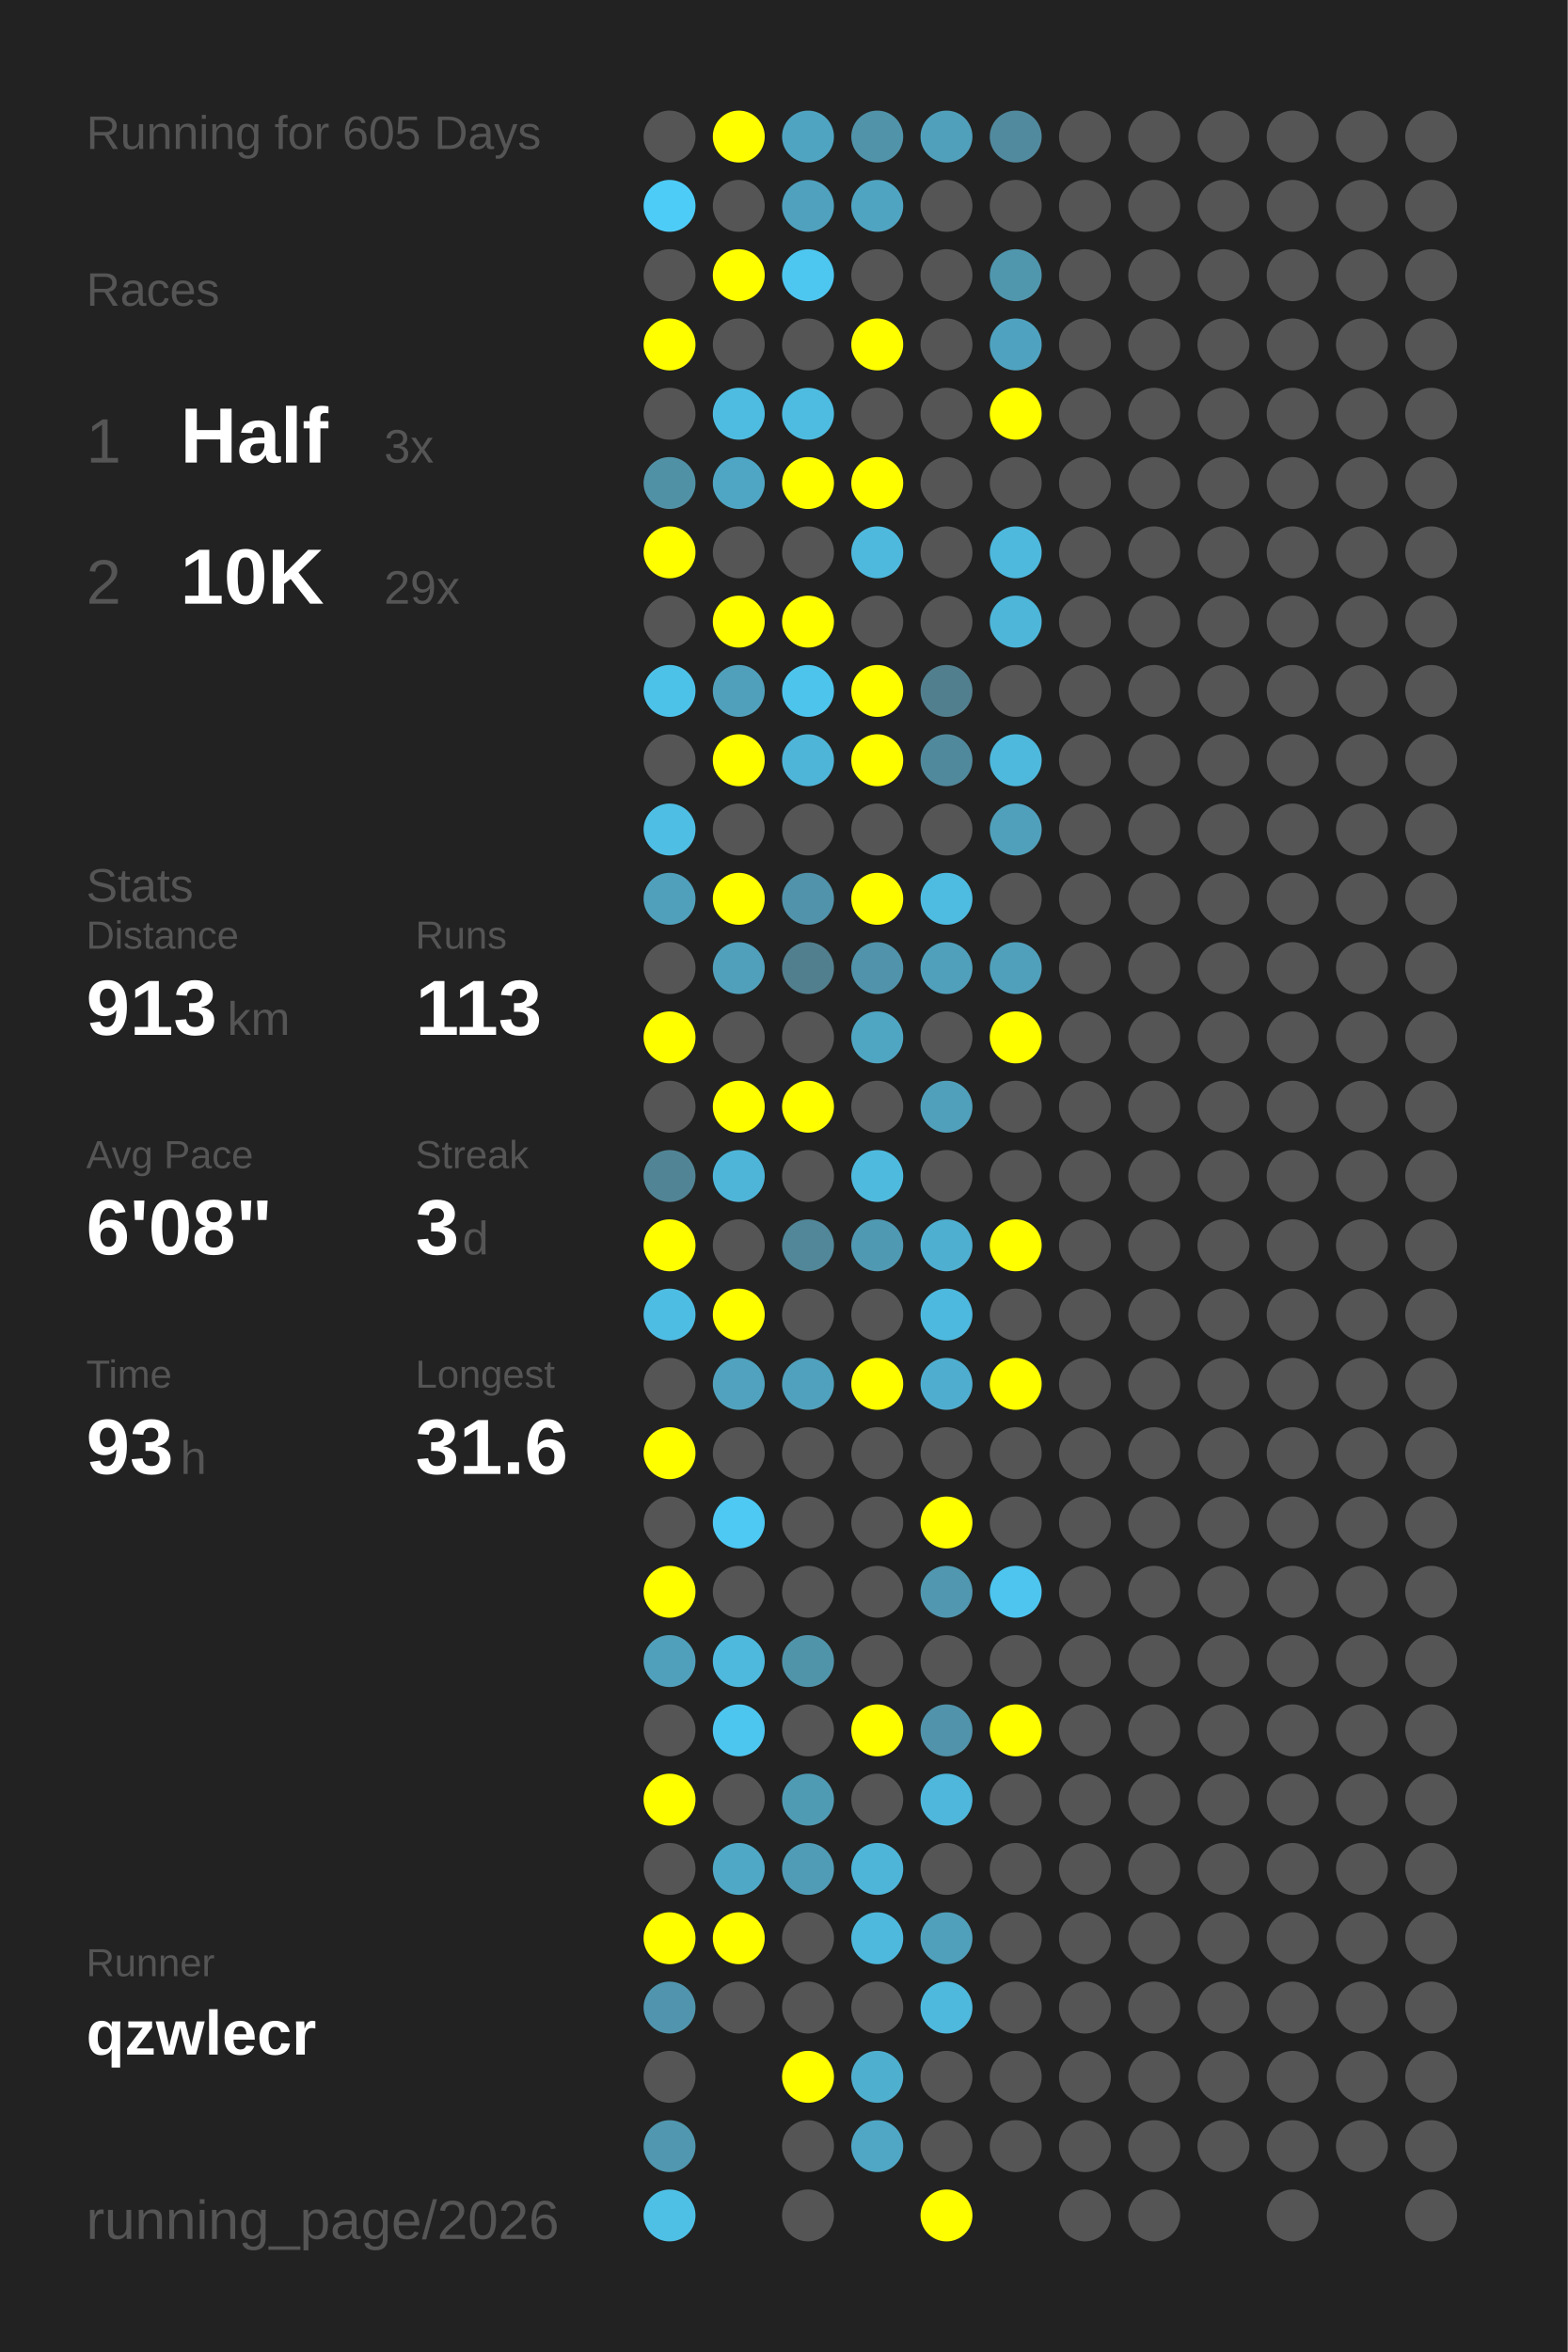
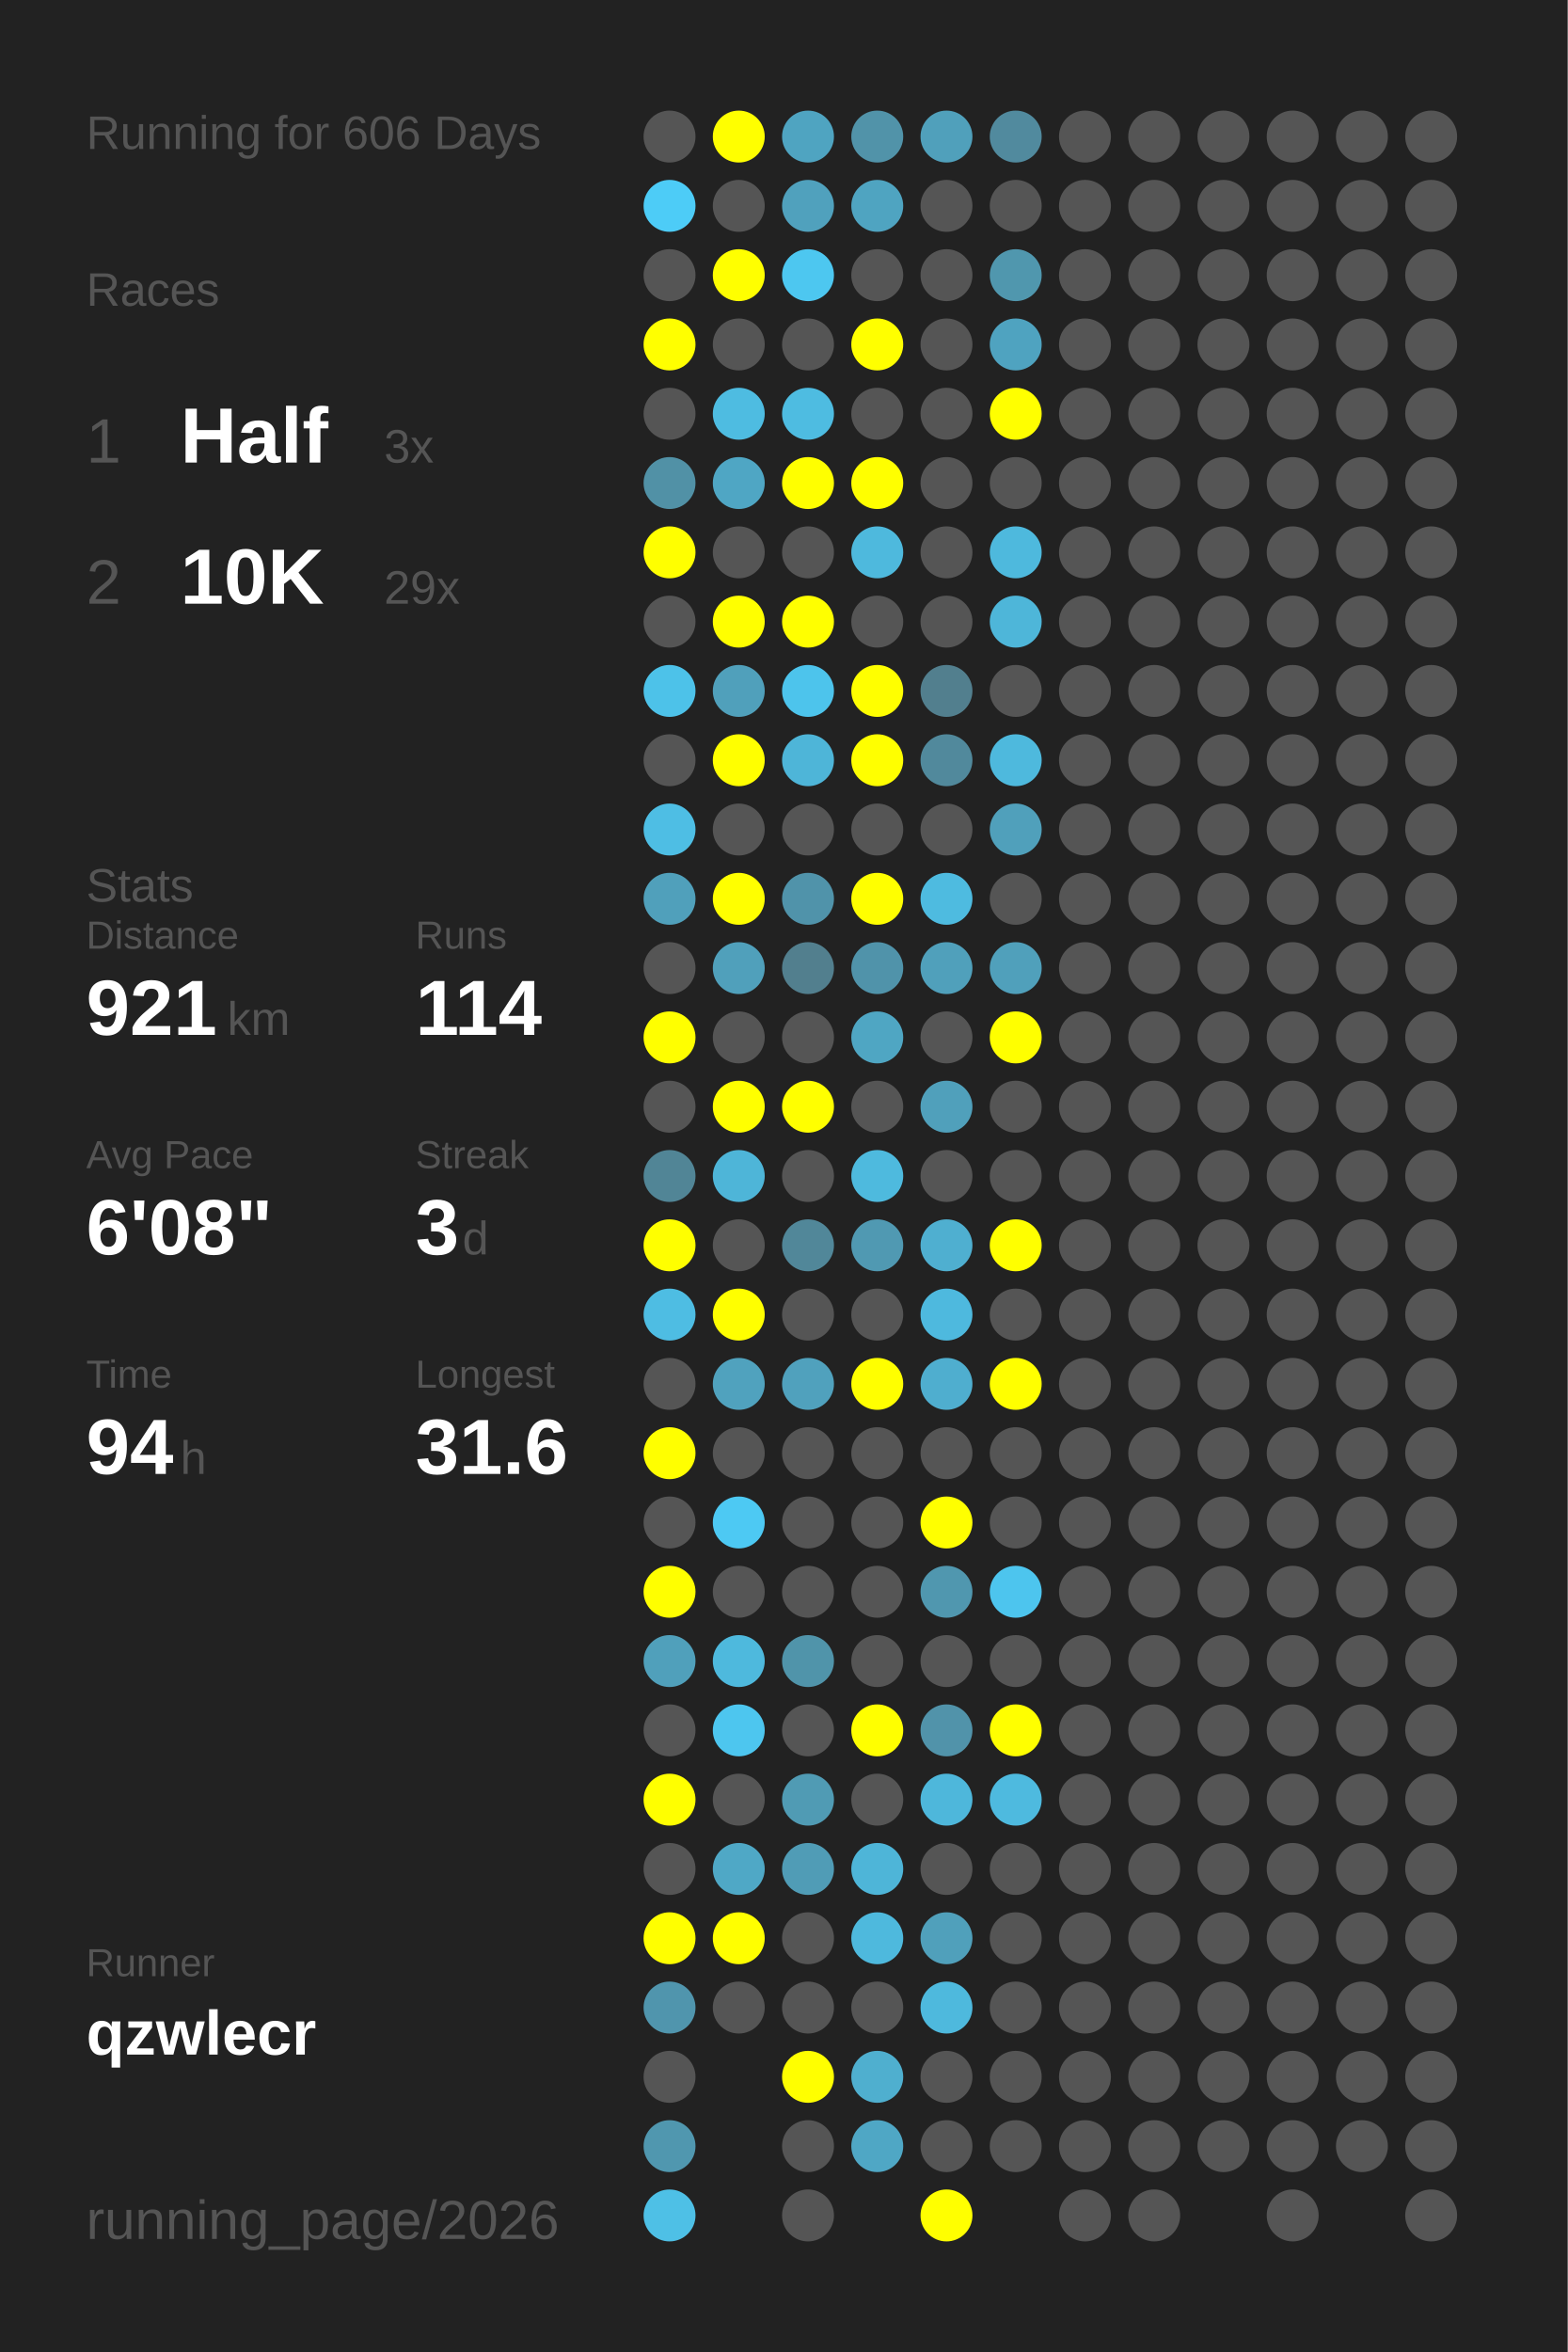
<svg xmlns="http://www.w3.org/2000/svg" baseProfile="full" height="300mm" version="1.1" viewBox="0,0,200,300" width="200mm">
  <defs />
  <rect fill="#222222" height="300" width="200" x="0" y="0" />
-   <text fill="#555555" style="font-size:6px; font-family:Arial;" x="11" y="19">Running for 605 Days</text>
+   <text fill="#555555" style="font-size:6px; font-family:Arial;" x="11" y="19">Running for 606 Days</text>
  <text fill="#555555" style="font-size:6px; font-family:Arial;" x="11" y="39">Races</text>
  <text fill="#555555" style="font-size:8px; font-family:Arial;" x="11" y="59">1</text>
  <text fill="#FFFFFF" style="font-size:10px; font-family:Arial; font-weight:bold;" x="23" y="59">Half</text>
  <text fill="#555555" style="font-size:6px; font-family:Arial;" x="49" y="59">3x</text>
  <text fill="#555555" style="font-size:8px; font-family:Arial;" x="11" y="77">2</text>
  <text fill="#FFFFFF" style="font-size:10px; font-family:Arial; font-weight:bold;" x="23" y="77">10K</text>
  <text fill="#555555" style="font-size:6px; font-family:Arial;" x="49" y="77">29x</text>
  <text fill="#555555" style="font-size:6px; font-family:Arial;" x="11" y="115">Stats</text>
  <text fill="#555555" style="font-size:5px; font-family:Arial;" x="11" y="121">Distance</text>
-   <text fill="#FFFFFF" style="font-size:10px; font-family:Arial; font-weight:bold;" x="11" y="132">913</text>
+   <text fill="#FFFFFF" style="font-size:10px; font-family:Arial; font-weight:bold;" x="11" y="132">921</text>
  <text fill="#555555" style="font-size:6px; font-family:Arial;" x="29" y="132">km</text>
  <text fill="#555555" style="font-size:5px; font-family:Arial;" x="53" y="121">Runs</text>
-   <text fill="#FFFFFF" style="font-size:10px; font-family:Arial; font-weight:bold;" x="53" y="132">113</text>
+   <text fill="#FFFFFF" style="font-size:10px; font-family:Arial; font-weight:bold;" x="53" y="132">114</text>
  <text fill="#555555" style="font-size:5px; font-family:Arial;" x="11" y="149">Avg Pace</text>
  <text fill="#FFFFFF" style="font-size:10px; font-family:Arial; font-weight:bold;" x="11" y="160">6'08"</text>
  <text fill="#555555" style="font-size:5px; font-family:Arial;" x="53" y="149">Streak</text>
  <text fill="#FFFFFF" style="font-size:10px; font-family:Arial; font-weight:bold;" x="53" y="160">3</text>
  <text fill="#555555" style="font-size:6px; font-family:Arial;" x="59" y="160">d</text>
  <text fill="#555555" style="font-size:5px; font-family:Arial;" x="11" y="177">Time</text>
-   <text fill="#FFFFFF" style="font-size:10px; font-family:Arial; font-weight:bold;" x="11" y="188">93</text>
+   <text fill="#FFFFFF" style="font-size:10px; font-family:Arial; font-weight:bold;" x="11" y="188">94</text>
  <text fill="#555555" style="font-size:6px; font-family:Arial;" x="23" y="188">h</text>
  <text fill="#555555" style="font-size:5px; font-family:Arial;" x="53" y="177">Longest</text>
  <text fill="#FFFFFF" style="font-size:10px; font-family:Arial; font-weight:bold;" x="53" y="188">31.6</text>
  <text fill="#555555" style="font-size:5px; font-family:Arial;" x="11" y="252.065">Runner</text>
  <text fill="#FFFFFF" style="font-size:8px; font-family:Arial; font-weight:bold;" x="11" y="262.065">qzwlecr</text>
  <text fill="#555555" style="font-size:7px; font-family:Arial;" x="11" y="285.581">running_page/2026</text>
  <circle cx="85.417" cy="17.419" fill="#555555" r="3.312" />
  <circle cx="85.417" cy="26.258" fill="#4dccf7" r="3.312" />
  <circle cx="85.417" cy="35.097" fill="#555555" r="3.312" />
  <circle cx="85.417" cy="43.935" fill="#FFFF00" r="3.312" />
  <circle cx="85.417" cy="52.774" fill="#555555" r="3.312" />
  <circle cx="85.417" cy="61.613" fill="#5191a6" r="3.312" />
  <circle cx="85.417" cy="70.452" fill="#FFFF00" r="3.312" />
  <circle cx="85.417" cy="79.29" fill="#555555" r="3.312" />
  <circle cx="85.417" cy="88.129" fill="#4dc2e9" r="3.312" />
  <circle cx="85.417" cy="96.968" fill="#555555" r="3.312" />
  <circle cx="85.417" cy="105.806" fill="#4ebee4" r="3.312" />
  <circle cx="85.417" cy="114.645" fill="#50a0bb" r="3.312" />
  <circle cx="85.417" cy="123.484" fill="#555555" r="3.312" />
  <circle cx="85.417" cy="132.323" fill="#FFFF00" r="3.312" />
  <circle cx="85.417" cy="141.161" fill="#555555" r="3.312" />
  <circle cx="85.417" cy="150" fill="#518596" r="3.312" />
  <circle cx="85.417" cy="158.839" fill="#FFFF00" r="3.312" />
  <circle cx="85.417" cy="167.677" fill="#4ebde3" r="3.312" />
  <circle cx="85.417" cy="176.516" fill="#555555" r="3.312" />
  <circle cx="85.417" cy="185.355" fill="#FFFF00" r="3.312" />
  <circle cx="85.417" cy="194.194" fill="#555555" r="3.312" />
  <circle cx="85.417" cy="203.032" fill="#FFFF00" r="3.312" />
  <circle cx="85.417" cy="211.871" fill="#50a0bb" r="3.312" />
  <circle cx="85.417" cy="220.71" fill="#555555" r="3.312" />
  <circle cx="85.417" cy="229.548" fill="#FFFF00" r="3.312" />
  <circle cx="85.417" cy="238.387" fill="#555555" r="3.312" />
  <circle cx="85.417" cy="247.226" fill="#FFFF00" r="3.312" />
  <circle cx="85.417" cy="256.065" fill="#5095ad" r="3.312" />
  <circle cx="85.417" cy="264.903" fill="#555555" r="3.312" />
  <circle cx="85.417" cy="273.742" fill="#5097af" r="3.312" />
  <circle cx="85.417" cy="282.581" fill="#4ec0e6" r="3.312" />
  <circle cx="94.25" cy="17.419" fill="#FFFF00" r="3.312" />
  <circle cx="94.25" cy="26.258" fill="#555555" r="3.312" />
  <circle cx="94.25" cy="35.097" fill="#FFFF00" r="3.312" />
  <circle cx="94.25" cy="43.935" fill="#555555" r="3.312" />
  <circle cx="94.25" cy="52.774" fill="#4ebce1" r="3.312" />
  <circle cx="94.25" cy="61.613" fill="#4fa6c4" r="3.312" />
  <circle cx="94.25" cy="70.452" fill="#555555" r="3.312" />
  <circle cx="94.25" cy="79.29" fill="#FFFF00" r="3.312" />
  <circle cx="94.25" cy="88.129" fill="#50a0bb" r="3.312" />
  <circle cx="94.25" cy="96.968" fill="#FFFF00" r="3.312" />
  <circle cx="94.25" cy="105.806" fill="#555555" r="3.312" />
  <circle cx="94.25" cy="114.645" fill="#FFFF00" r="3.312" />
  <circle cx="94.25" cy="123.484" fill="#50a0bb" r="3.312" />
  <circle cx="94.25" cy="132.323" fill="#555555" r="3.312" />
  <circle cx="94.25" cy="141.161" fill="#FFFF00" r="3.312" />
  <circle cx="94.25" cy="150" fill="#4eb5d8" r="3.312" />
  <circle cx="94.25" cy="158.839" fill="#555555" r="3.312" />
  <circle cx="94.25" cy="167.677" fill="#FFFF00" r="3.312" />
  <circle cx="94.25" cy="176.516" fill="#50a2be" r="3.312" />
  <circle cx="94.25" cy="185.355" fill="#555555" r="3.312" />
  <circle cx="94.25" cy="194.194" fill="#4dc9f3" r="3.312" />
  <circle cx="94.25" cy="203.032" fill="#555555" r="3.312" />
  <circle cx="94.25" cy="211.871" fill="#4eb9dd" r="3.312" />
  <circle cx="94.25" cy="220.71" fill="#4dc6ef" r="3.312" />
  <circle cx="94.25" cy="229.548" fill="#555555" r="3.312" />
  <circle cx="94.25" cy="238.387" fill="#4fa8c6" r="3.312" />
  <circle cx="94.25" cy="247.226" fill="#FFFF00" r="3.312" />
  <circle cx="94.25" cy="256.065" fill="#555555" r="3.312" />
  <circle cx="103.083" cy="17.419" fill="#4fa4c1" r="3.312" />
  <circle cx="103.083" cy="26.258" fill="#50a1bd" r="3.312" />
  <circle cx="103.083" cy="35.097" fill="#4dc7f0" r="3.312" />
  <circle cx="103.083" cy="43.935" fill="#555555" r="3.312" />
  <circle cx="103.083" cy="52.774" fill="#4ebce1" r="3.312" />
  <circle cx="103.083" cy="61.613" fill="#FFFF00" r="3.312" />
  <circle cx="103.083" cy="70.452" fill="#555555" r="3.312" />
  <circle cx="103.083" cy="79.29" fill="#FFFF00" r="3.312" />
  <circle cx="103.083" cy="88.129" fill="#4dc4ec" r="3.312" />
  <circle cx="103.083" cy="96.968" fill="#4eb5d8" r="3.312" />
  <circle cx="103.083" cy="105.806" fill="#555555" r="3.312" />
  <circle cx="103.083" cy="114.645" fill="#5093aa" r="3.312" />
  <circle cx="103.083" cy="123.484" fill="#527f8e" r="3.312" />
  <circle cx="103.083" cy="132.323" fill="#555555" r="3.312" />
  <circle cx="103.083" cy="141.161" fill="#FFFF00" r="3.312" />
  <circle cx="103.083" cy="150" fill="#555555" r="3.312" />
  <circle cx="103.083" cy="158.839" fill="#518799" r="3.312" />
  <circle cx="103.083" cy="167.677" fill="#555555" r="3.312" />
  <circle cx="103.083" cy="176.516" fill="#50a1bd" r="3.312" />
  <circle cx="103.083" cy="185.355" fill="#555555" r="3.312" />
  <circle cx="103.083" cy="194.194" fill="#555555" r="3.312" />
  <circle cx="103.083" cy="203.032" fill="#555555" r="3.312" />
  <circle cx="103.083" cy="211.871" fill="#5094aa" r="3.312" />
  <circle cx="103.083" cy="220.71" fill="#555555" r="3.312" />
  <circle cx="103.083" cy="229.548" fill="#509bb4" r="3.312" />
  <circle cx="103.083" cy="238.387" fill="#509cb6" r="3.312" />
  <circle cx="103.083" cy="247.226" fill="#555555" r="3.312" />
  <circle cx="103.083" cy="256.065" fill="#555555" r="3.312" />
  <circle cx="103.083" cy="264.903" fill="#FFFF00" r="3.312" />
  <circle cx="103.083" cy="273.742" fill="#555555" r="3.312" />
  <circle cx="103.083" cy="282.581" fill="#555555" r="3.312" />
  <circle cx="111.917" cy="17.419" fill="#5193a9" r="3.312" />
  <circle cx="111.917" cy="26.258" fill="#4fa4c1" r="3.312" />
  <circle cx="111.917" cy="35.097" fill="#555555" r="3.312" />
  <circle cx="111.917" cy="43.935" fill="#FFFF00" r="3.312" />
  <circle cx="111.917" cy="52.774" fill="#555555" r="3.312" />
  <circle cx="111.917" cy="61.613" fill="#FFFF00" r="3.312" />
  <circle cx="111.917" cy="70.452" fill="#4eb9dd" r="3.312" />
  <circle cx="111.917" cy="79.29" fill="#555555" r="3.312" />
  <circle cx="111.917" cy="88.129" fill="#FFFF00" r="3.312" />
  <circle cx="111.917" cy="96.968" fill="#FFFF00" r="3.312" />
  <circle cx="111.917" cy="105.806" fill="#555555" r="3.312" />
  <circle cx="111.917" cy="114.645" fill="#FFFF00" r="3.312" />
  <circle cx="111.917" cy="123.484" fill="#5093aa" r="3.312" />
  <circle cx="111.917" cy="132.323" fill="#4fa6c3" r="3.312" />
  <circle cx="111.917" cy="141.161" fill="#555555" r="3.312" />
  <circle cx="111.917" cy="150" fill="#4ebade" r="3.312" />
  <circle cx="111.917" cy="158.839" fill="#5099b2" r="3.312" />
  <circle cx="111.917" cy="167.677" fill="#555555" r="3.312" />
  <circle cx="111.917" cy="176.516" fill="#FFFF00" r="3.312" />
  <circle cx="111.917" cy="185.355" fill="#555555" r="3.312" />
  <circle cx="111.917" cy="194.194" fill="#555555" r="3.312" />
  <circle cx="111.917" cy="203.032" fill="#555555" r="3.312" />
  <circle cx="111.917" cy="211.871" fill="#555555" r="3.312" />
  <circle cx="111.917" cy="220.71" fill="#FFFF00" r="3.312" />
  <circle cx="111.917" cy="229.548" fill="#555555" r="3.312" />
  <circle cx="111.917" cy="238.387" fill="#4eb5d8" r="3.312" />
  <circle cx="111.917" cy="247.226" fill="#4eb9dd" r="3.312" />
  <circle cx="111.917" cy="256.065" fill="#555555" r="3.312" />
  <circle cx="111.917" cy="264.903" fill="#4fafcf" r="3.312" />
  <circle cx="111.917" cy="273.742" fill="#4fa7c5" r="3.312" />
  <circle cx="120.75" cy="17.419" fill="#50a0bb" r="3.312" />
  <circle cx="120.75" cy="26.258" fill="#555555" r="3.312" />
  <circle cx="120.75" cy="35.097" fill="#555555" r="3.312" />
  <circle cx="120.75" cy="43.935" fill="#555555" r="3.312" />
  <circle cx="120.75" cy="52.774" fill="#555555" r="3.312" />
  <circle cx="120.75" cy="61.613" fill="#555555" r="3.312" />
  <circle cx="120.75" cy="70.452" fill="#555555" r="3.312" />
  <circle cx="120.75" cy="79.29" fill="#555555" r="3.312" />
  <circle cx="120.75" cy="88.129" fill="#527f8e" r="3.312" />
  <circle cx="120.75" cy="96.968" fill="#51899c" r="3.312" />
  <circle cx="120.75" cy="105.806" fill="#555555" r="3.312" />
  <circle cx="120.75" cy="114.645" fill="#4ebbe0" r="3.312" />
  <circle cx="120.75" cy="123.484" fill="#50a0bb" r="3.312" />
  <circle cx="120.75" cy="132.323" fill="#555555" r="3.312" />
  <circle cx="120.75" cy="141.161" fill="#50a0bb" r="3.312" />
  <circle cx="120.75" cy="150" fill="#555555" r="3.312" />
  <circle cx="120.75" cy="158.839" fill="#4fafd0" r="3.312" />
  <circle cx="120.75" cy="167.677" fill="#4eb9de" r="3.312" />
  <circle cx="120.75" cy="176.516" fill="#4faecf" r="3.312" />
  <circle cx="120.75" cy="185.355" fill="#555555" r="3.312" />
  <circle cx="120.75" cy="194.194" fill="#FFFF00" r="3.312" />
  <circle cx="120.75" cy="203.032" fill="#5097af" r="3.312" />
  <circle cx="120.75" cy="211.871" fill="#555555" r="3.312" />
  <circle cx="120.75" cy="220.71" fill="#5193aa" r="3.312" />
  <circle cx="120.75" cy="229.548" fill="#4eb7db" r="3.312" />
  <circle cx="120.75" cy="238.387" fill="#555555" r="3.312" />
  <circle cx="120.75" cy="247.226" fill="#50a0bb" r="3.312" />
  <circle cx="120.75" cy="256.065" fill="#4eb9dd" r="3.312" />
  <circle cx="120.75" cy="264.903" fill="#555555" r="3.312" />
  <circle cx="120.75" cy="273.742" fill="#555555" r="3.312" />
  <circle cx="120.75" cy="282.581" fill="#FFFF00" r="3.312" />
  <circle cx="129.583" cy="17.419" fill="#518a9e" r="3.312" />
  <circle cx="129.583" cy="26.258" fill="#555555" r="3.312" />
  <circle cx="129.583" cy="35.097" fill="#5097ae" r="3.312" />
  <circle cx="129.583" cy="43.935" fill="#4fa3c0" r="3.312" />
  <circle cx="129.583" cy="52.774" fill="#FFFF00" r="3.312" />
  <circle cx="129.583" cy="61.613" fill="#555555" r="3.312" />
  <circle cx="129.583" cy="70.452" fill="#4eb9dd" r="3.312" />
  <circle cx="129.583" cy="79.29" fill="#4eb6d9" r="3.312" />
  <circle cx="129.583" cy="88.129" fill="#555555" r="3.312" />
  <circle cx="129.583" cy="96.968" fill="#4eb9dd" r="3.312" />
  <circle cx="129.583" cy="105.806" fill="#50a0bb" r="3.312" />
  <circle cx="129.583" cy="114.645" fill="#555555" r="3.312" />
  <circle cx="129.583" cy="123.484" fill="#50a0bb" r="3.312" />
  <circle cx="129.583" cy="132.323" fill="#FFFF00" r="3.312" />
  <circle cx="129.583" cy="141.161" fill="#555555" r="3.312" />
  <circle cx="129.583" cy="150" fill="#555555" r="3.312" />
  <circle cx="129.583" cy="158.839" fill="#FFFF00" r="3.312" />
  <circle cx="129.583" cy="167.677" fill="#555555" r="3.312" />
  <circle cx="129.583" cy="176.516" fill="#FFFF00" r="3.312" />
  <circle cx="129.583" cy="185.355" fill="#555555" r="3.312" />
  <circle cx="129.583" cy="194.194" fill="#555555" r="3.312" />
  <circle cx="129.583" cy="203.032" fill="#4dc5ee" r="3.312" />
  <circle cx="129.583" cy="211.871" fill="#555555" r="3.312" />
  <circle cx="129.583" cy="220.71" fill="#FFFF00" r="3.312" />
-   <circle cx="129.583" cy="229.548" fill="#555555" r="3.312" />
+   <circle cx="129.583" cy="229.548" fill="#4ebadf" r="3.312" />
  <circle cx="129.583" cy="238.387" fill="#555555" r="3.312" />
  <circle cx="129.583" cy="247.226" fill="#555555" r="3.312" />
  <circle cx="129.583" cy="256.065" fill="#555555" r="3.312" />
  <circle cx="129.583" cy="264.903" fill="#555555" r="3.312" />
  <circle cx="129.583" cy="273.742" fill="#555555" r="3.312" />
  <circle cx="138.417" cy="17.419" fill="#555555" r="3.312" />
  <circle cx="138.417" cy="26.258" fill="#555555" r="3.312" />
  <circle cx="138.417" cy="35.097" fill="#555555" r="3.312" />
  <circle cx="138.417" cy="43.935" fill="#555555" r="3.312" />
  <circle cx="138.417" cy="52.774" fill="#555555" r="3.312" />
  <circle cx="138.417" cy="61.613" fill="#555555" r="3.312" />
  <circle cx="138.417" cy="70.452" fill="#555555" r="3.312" />
  <circle cx="138.417" cy="79.29" fill="#555555" r="3.312" />
  <circle cx="138.417" cy="88.129" fill="#555555" r="3.312" />
  <circle cx="138.417" cy="96.968" fill="#555555" r="3.312" />
  <circle cx="138.417" cy="105.806" fill="#555555" r="3.312" />
  <circle cx="138.417" cy="114.645" fill="#555555" r="3.312" />
  <circle cx="138.417" cy="123.484" fill="#555555" r="3.312" />
  <circle cx="138.417" cy="132.323" fill="#555555" r="3.312" />
  <circle cx="138.417" cy="141.161" fill="#555555" r="3.312" />
  <circle cx="138.417" cy="150" fill="#555555" r="3.312" />
  <circle cx="138.417" cy="158.839" fill="#555555" r="3.312" />
  <circle cx="138.417" cy="167.677" fill="#555555" r="3.312" />
  <circle cx="138.417" cy="176.516" fill="#555555" r="3.312" />
  <circle cx="138.417" cy="185.355" fill="#555555" r="3.312" />
  <circle cx="138.417" cy="194.194" fill="#555555" r="3.312" />
  <circle cx="138.417" cy="203.032" fill="#555555" r="3.312" />
  <circle cx="138.417" cy="211.871" fill="#555555" r="3.312" />
  <circle cx="138.417" cy="220.71" fill="#555555" r="3.312" />
  <circle cx="138.417" cy="229.548" fill="#555555" r="3.312" />
  <circle cx="138.417" cy="238.387" fill="#555555" r="3.312" />
  <circle cx="138.417" cy="247.226" fill="#555555" r="3.312" />
  <circle cx="138.417" cy="256.065" fill="#555555" r="3.312" />
  <circle cx="138.417" cy="264.903" fill="#555555" r="3.312" />
  <circle cx="138.417" cy="273.742" fill="#555555" r="3.312" />
  <circle cx="138.417" cy="282.581" fill="#555555" r="3.312" />
  <circle cx="147.25" cy="17.419" fill="#555555" r="3.312" />
  <circle cx="147.25" cy="26.258" fill="#555555" r="3.312" />
  <circle cx="147.25" cy="35.097" fill="#555555" r="3.312" />
  <circle cx="147.25" cy="43.935" fill="#555555" r="3.312" />
  <circle cx="147.25" cy="52.774" fill="#555555" r="3.312" />
  <circle cx="147.25" cy="61.613" fill="#555555" r="3.312" />
  <circle cx="147.25" cy="70.452" fill="#555555" r="3.312" />
  <circle cx="147.25" cy="79.29" fill="#555555" r="3.312" />
  <circle cx="147.25" cy="88.129" fill="#555555" r="3.312" />
  <circle cx="147.25" cy="96.968" fill="#555555" r="3.312" />
  <circle cx="147.25" cy="105.806" fill="#555555" r="3.312" />
  <circle cx="147.25" cy="114.645" fill="#555555" r="3.312" />
  <circle cx="147.25" cy="123.484" fill="#555555" r="3.312" />
  <circle cx="147.25" cy="132.323" fill="#555555" r="3.312" />
  <circle cx="147.25" cy="141.161" fill="#555555" r="3.312" />
  <circle cx="147.25" cy="150" fill="#555555" r="3.312" />
  <circle cx="147.25" cy="158.839" fill="#555555" r="3.312" />
  <circle cx="147.25" cy="167.677" fill="#555555" r="3.312" />
  <circle cx="147.25" cy="176.516" fill="#555555" r="3.312" />
  <circle cx="147.25" cy="185.355" fill="#555555" r="3.312" />
  <circle cx="147.25" cy="194.194" fill="#555555" r="3.312" />
  <circle cx="147.25" cy="203.032" fill="#555555" r="3.312" />
  <circle cx="147.25" cy="211.871" fill="#555555" r="3.312" />
  <circle cx="147.25" cy="220.71" fill="#555555" r="3.312" />
  <circle cx="147.25" cy="229.548" fill="#555555" r="3.312" />
  <circle cx="147.25" cy="238.387" fill="#555555" r="3.312" />
  <circle cx="147.25" cy="247.226" fill="#555555" r="3.312" />
  <circle cx="147.25" cy="256.065" fill="#555555" r="3.312" />
  <circle cx="147.25" cy="264.903" fill="#555555" r="3.312" />
  <circle cx="147.25" cy="273.742" fill="#555555" r="3.312" />
  <circle cx="147.25" cy="282.581" fill="#555555" r="3.312" />
  <circle cx="156.083" cy="17.419" fill="#555555" r="3.312" />
  <circle cx="156.083" cy="26.258" fill="#555555" r="3.312" />
  <circle cx="156.083" cy="35.097" fill="#555555" r="3.312" />
  <circle cx="156.083" cy="43.935" fill="#555555" r="3.312" />
  <circle cx="156.083" cy="52.774" fill="#555555" r="3.312" />
  <circle cx="156.083" cy="61.613" fill="#555555" r="3.312" />
  <circle cx="156.083" cy="70.452" fill="#555555" r="3.312" />
  <circle cx="156.083" cy="79.29" fill="#555555" r="3.312" />
  <circle cx="156.083" cy="88.129" fill="#555555" r="3.312" />
  <circle cx="156.083" cy="96.968" fill="#555555" r="3.312" />
  <circle cx="156.083" cy="105.806" fill="#555555" r="3.312" />
  <circle cx="156.083" cy="114.645" fill="#555555" r="3.312" />
  <circle cx="156.083" cy="123.484" fill="#555555" r="3.312" />
  <circle cx="156.083" cy="132.323" fill="#555555" r="3.312" />
  <circle cx="156.083" cy="141.161" fill="#555555" r="3.312" />
  <circle cx="156.083" cy="150" fill="#555555" r="3.312" />
  <circle cx="156.083" cy="158.839" fill="#555555" r="3.312" />
  <circle cx="156.083" cy="167.677" fill="#555555" r="3.312" />
  <circle cx="156.083" cy="176.516" fill="#555555" r="3.312" />
  <circle cx="156.083" cy="185.355" fill="#555555" r="3.312" />
  <circle cx="156.083" cy="194.194" fill="#555555" r="3.312" />
  <circle cx="156.083" cy="203.032" fill="#555555" r="3.312" />
  <circle cx="156.083" cy="211.871" fill="#555555" r="3.312" />
  <circle cx="156.083" cy="220.71" fill="#555555" r="3.312" />
  <circle cx="156.083" cy="229.548" fill="#555555" r="3.312" />
  <circle cx="156.083" cy="238.387" fill="#555555" r="3.312" />
  <circle cx="156.083" cy="247.226" fill="#555555" r="3.312" />
  <circle cx="156.083" cy="256.065" fill="#555555" r="3.312" />
  <circle cx="156.083" cy="264.903" fill="#555555" r="3.312" />
  <circle cx="156.083" cy="273.742" fill="#555555" r="3.312" />
  <circle cx="164.917" cy="17.419" fill="#555555" r="3.312" />
  <circle cx="164.917" cy="26.258" fill="#555555" r="3.312" />
  <circle cx="164.917" cy="35.097" fill="#555555" r="3.312" />
  <circle cx="164.917" cy="43.935" fill="#555555" r="3.312" />
  <circle cx="164.917" cy="52.774" fill="#555555" r="3.312" />
  <circle cx="164.917" cy="61.613" fill="#555555" r="3.312" />
  <circle cx="164.917" cy="70.452" fill="#555555" r="3.312" />
  <circle cx="164.917" cy="79.29" fill="#555555" r="3.312" />
  <circle cx="164.917" cy="88.129" fill="#555555" r="3.312" />
  <circle cx="164.917" cy="96.968" fill="#555555" r="3.312" />
  <circle cx="164.917" cy="105.806" fill="#555555" r="3.312" />
  <circle cx="164.917" cy="114.645" fill="#555555" r="3.312" />
  <circle cx="164.917" cy="123.484" fill="#555555" r="3.312" />
  <circle cx="164.917" cy="132.323" fill="#555555" r="3.312" />
  <circle cx="164.917" cy="141.161" fill="#555555" r="3.312" />
  <circle cx="164.917" cy="150" fill="#555555" r="3.312" />
  <circle cx="164.917" cy="158.839" fill="#555555" r="3.312" />
  <circle cx="164.917" cy="167.677" fill="#555555" r="3.312" />
  <circle cx="164.917" cy="176.516" fill="#555555" r="3.312" />
  <circle cx="164.917" cy="185.355" fill="#555555" r="3.312" />
  <circle cx="164.917" cy="194.194" fill="#555555" r="3.312" />
  <circle cx="164.917" cy="203.032" fill="#555555" r="3.312" />
  <circle cx="164.917" cy="211.871" fill="#555555" r="3.312" />
  <circle cx="164.917" cy="220.71" fill="#555555" r="3.312" />
  <circle cx="164.917" cy="229.548" fill="#555555" r="3.312" />
  <circle cx="164.917" cy="238.387" fill="#555555" r="3.312" />
  <circle cx="164.917" cy="247.226" fill="#555555" r="3.312" />
  <circle cx="164.917" cy="256.065" fill="#555555" r="3.312" />
  <circle cx="164.917" cy="264.903" fill="#555555" r="3.312" />
  <circle cx="164.917" cy="273.742" fill="#555555" r="3.312" />
  <circle cx="164.917" cy="282.581" fill="#555555" r="3.312" />
  <circle cx="173.75" cy="17.419" fill="#555555" r="3.312" />
  <circle cx="173.75" cy="26.258" fill="#555555" r="3.312" />
  <circle cx="173.75" cy="35.097" fill="#555555" r="3.312" />
  <circle cx="173.75" cy="43.935" fill="#555555" r="3.312" />
  <circle cx="173.75" cy="52.774" fill="#555555" r="3.312" />
  <circle cx="173.75" cy="61.613" fill="#555555" r="3.312" />
  <circle cx="173.75" cy="70.452" fill="#555555" r="3.312" />
  <circle cx="173.75" cy="79.29" fill="#555555" r="3.312" />
  <circle cx="173.75" cy="88.129" fill="#555555" r="3.312" />
  <circle cx="173.75" cy="96.968" fill="#555555" r="3.312" />
  <circle cx="173.75" cy="105.806" fill="#555555" r="3.312" />
  <circle cx="173.75" cy="114.645" fill="#555555" r="3.312" />
  <circle cx="173.75" cy="123.484" fill="#555555" r="3.312" />
  <circle cx="173.75" cy="132.323" fill="#555555" r="3.312" />
  <circle cx="173.75" cy="141.161" fill="#555555" r="3.312" />
  <circle cx="173.75" cy="150" fill="#555555" r="3.312" />
  <circle cx="173.75" cy="158.839" fill="#555555" r="3.312" />
  <circle cx="173.75" cy="167.677" fill="#555555" r="3.312" />
  <circle cx="173.75" cy="176.516" fill="#555555" r="3.312" />
  <circle cx="173.75" cy="185.355" fill="#555555" r="3.312" />
  <circle cx="173.75" cy="194.194" fill="#555555" r="3.312" />
  <circle cx="173.75" cy="203.032" fill="#555555" r="3.312" />
  <circle cx="173.75" cy="211.871" fill="#555555" r="3.312" />
  <circle cx="173.75" cy="220.71" fill="#555555" r="3.312" />
  <circle cx="173.75" cy="229.548" fill="#555555" r="3.312" />
  <circle cx="173.75" cy="238.387" fill="#555555" r="3.312" />
  <circle cx="173.75" cy="247.226" fill="#555555" r="3.312" />
  <circle cx="173.75" cy="256.065" fill="#555555" r="3.312" />
  <circle cx="173.75" cy="264.903" fill="#555555" r="3.312" />
  <circle cx="173.75" cy="273.742" fill="#555555" r="3.312" />
  <circle cx="182.583" cy="17.419" fill="#555555" r="3.312" />
  <circle cx="182.583" cy="26.258" fill="#555555" r="3.312" />
  <circle cx="182.583" cy="35.097" fill="#555555" r="3.312" />
  <circle cx="182.583" cy="43.935" fill="#555555" r="3.312" />
  <circle cx="182.583" cy="52.774" fill="#555555" r="3.312" />
  <circle cx="182.583" cy="61.613" fill="#555555" r="3.312" />
  <circle cx="182.583" cy="70.452" fill="#555555" r="3.312" />
  <circle cx="182.583" cy="79.29" fill="#555555" r="3.312" />
  <circle cx="182.583" cy="88.129" fill="#555555" r="3.312" />
  <circle cx="182.583" cy="96.968" fill="#555555" r="3.312" />
  <circle cx="182.583" cy="105.806" fill="#555555" r="3.312" />
  <circle cx="182.583" cy="114.645" fill="#555555" r="3.312" />
  <circle cx="182.583" cy="123.484" fill="#555555" r="3.312" />
  <circle cx="182.583" cy="132.323" fill="#555555" r="3.312" />
  <circle cx="182.583" cy="141.161" fill="#555555" r="3.312" />
  <circle cx="182.583" cy="150" fill="#555555" r="3.312" />
  <circle cx="182.583" cy="158.839" fill="#555555" r="3.312" />
  <circle cx="182.583" cy="167.677" fill="#555555" r="3.312" />
  <circle cx="182.583" cy="176.516" fill="#555555" r="3.312" />
  <circle cx="182.583" cy="185.355" fill="#555555" r="3.312" />
  <circle cx="182.583" cy="194.194" fill="#555555" r="3.312" />
  <circle cx="182.583" cy="203.032" fill="#555555" r="3.312" />
  <circle cx="182.583" cy="211.871" fill="#555555" r="3.312" />
  <circle cx="182.583" cy="220.71" fill="#555555" r="3.312" />
  <circle cx="182.583" cy="229.548" fill="#555555" r="3.312" />
  <circle cx="182.583" cy="238.387" fill="#555555" r="3.312" />
  <circle cx="182.583" cy="247.226" fill="#555555" r="3.312" />
  <circle cx="182.583" cy="256.065" fill="#555555" r="3.312" />
  <circle cx="182.583" cy="264.903" fill="#555555" r="3.312" />
  <circle cx="182.583" cy="273.742" fill="#555555" r="3.312" />
  <circle cx="182.583" cy="282.581" fill="#555555" r="3.312" />
</svg>
